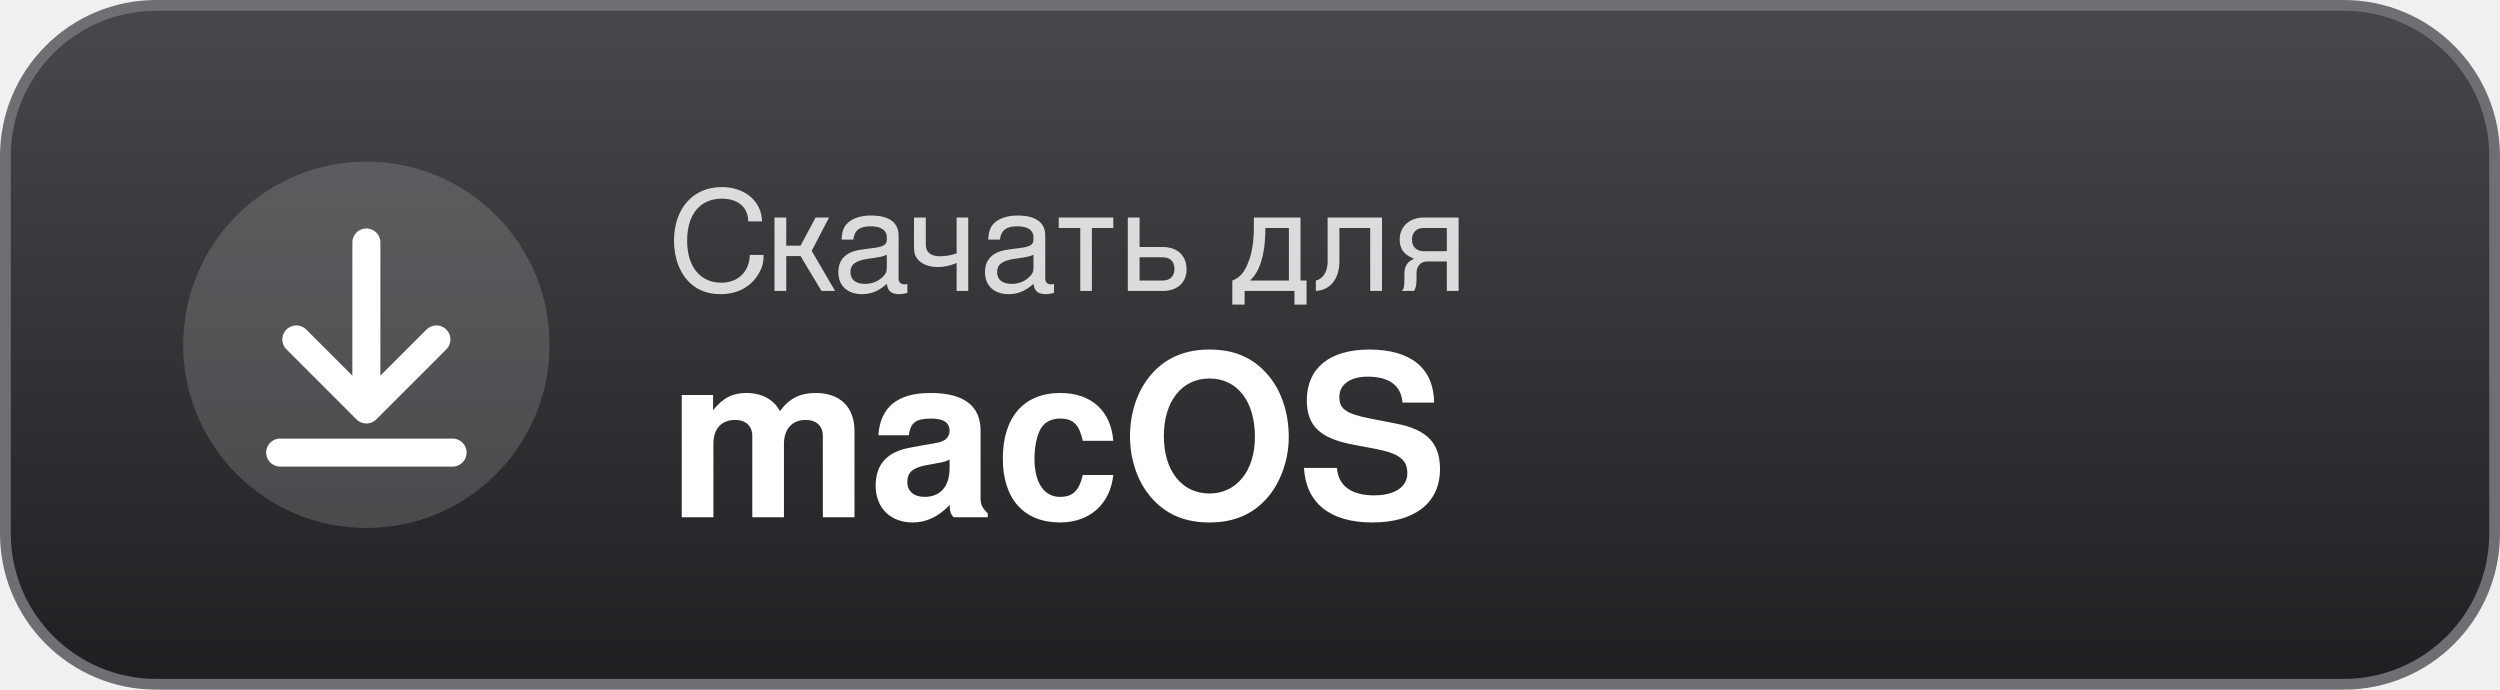
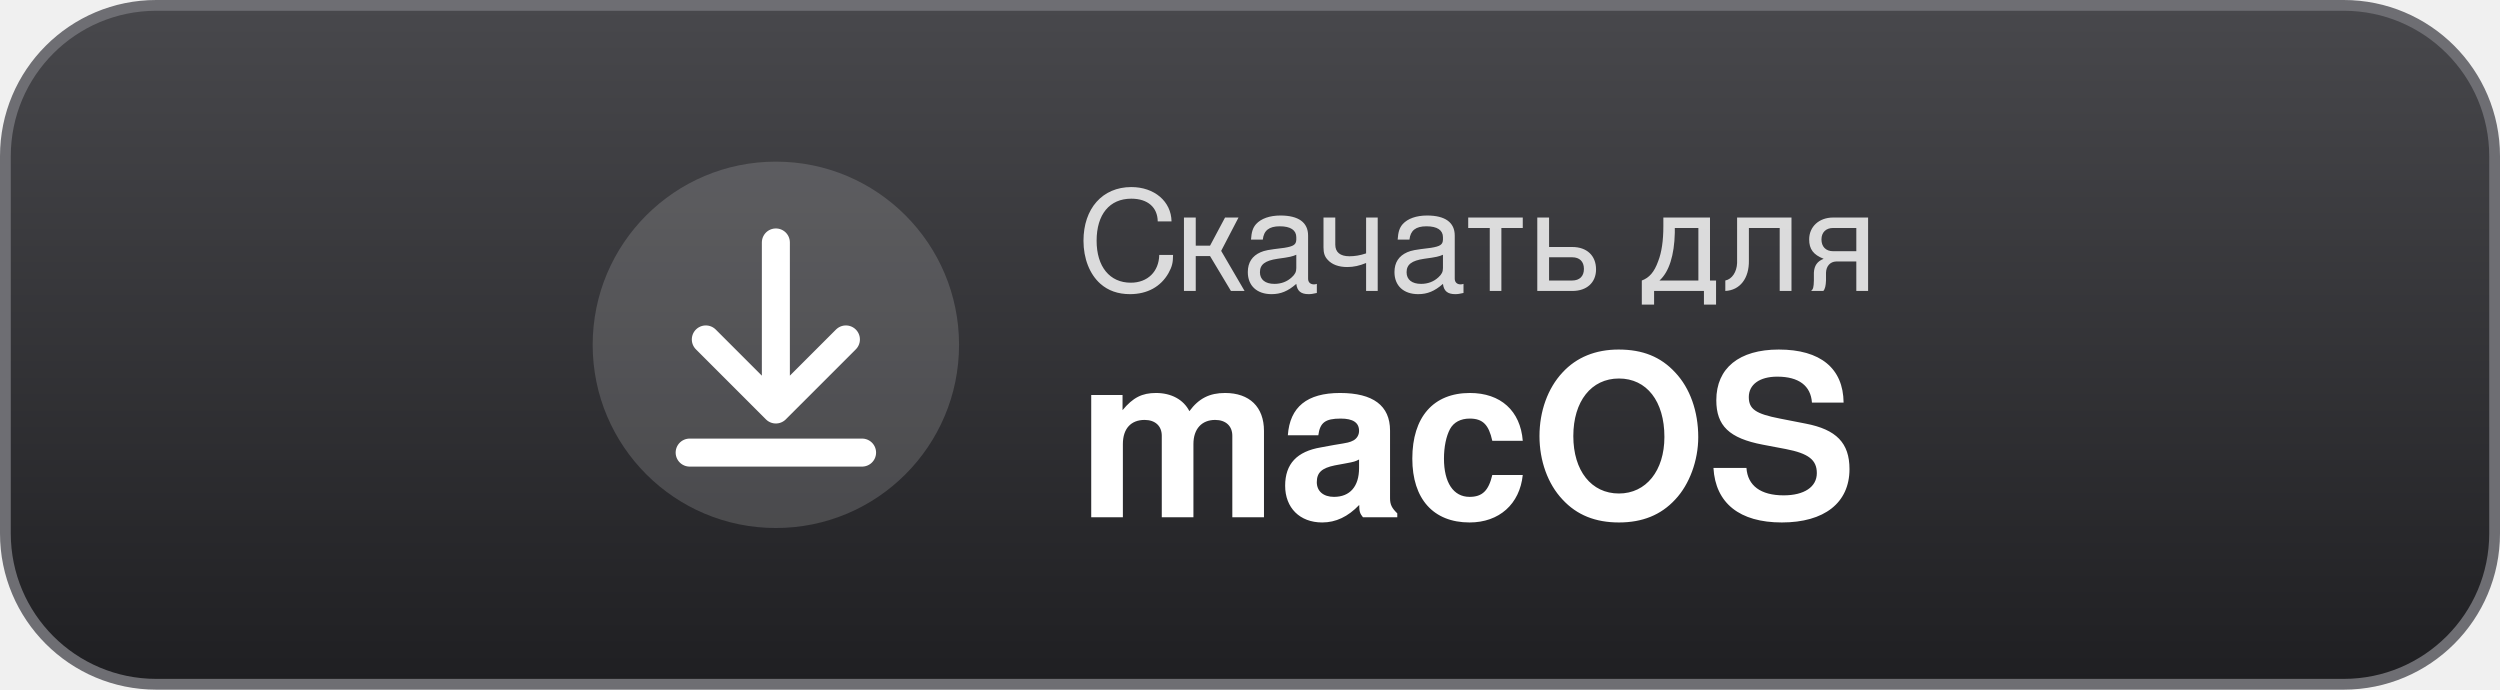
<svg xmlns="http://www.w3.org/2000/svg" width="232" height="64" viewBox="0 0 232 64" role="img" aria-label="Скачать BatteryTray для macOS">
  <defs>
    <linearGradient id="fill" x1="0" y1="0" x2="0" y2="1">
      <stop offset="0" stop-color="#48484C" />
      <stop offset="1" stop-color="#1F1F22" />
    </linearGradient>
  </defs>
  <rect x="0.5" y="0.5" width="231" height="63" rx="14" fill="url(#fill)" stroke="#6E6E73" />
-   <circle cx="34" cy="32" r="17" fill="#FFFFFF" fill-opacity="0.16" />
-   <path d="M34 22.5v15M27.5 31.5l6.5 6.5 6.5-6.5M26 42h16" fill="none" stroke="#FFFFFF" stroke-width="2.6" stroke-linecap="round" stroke-linejoin="round" />
-   <text x="62" y="27" fill="#FFFFFF" fill-opacity="0.82" font-family="-apple-system,BlinkMacSystemFont,'Segoe UI','PingFang SC','Microsoft YaHei',Helvetica,Arial,sans-serif" font-size="13">Скачать для</text>
-   <text x="62" y="48" fill="#FFFFFF" font-family="-apple-system,BlinkMacSystemFont,'Segoe UI','PingFang SC','Microsoft YaHei',Helvetica,Arial,sans-serif" font-size="21" font-weight="600">macOS</text>
+   <g transform="translate(38 0)">
+     <circle cx="34" cy="32" r="17" fill="#FFFFFF" fill-opacity="0.16" />
+     <path d="M34 22.5v15M27.5 31.5l6.5 6.5 6.5-6.5M26 42h16" fill="none" stroke="#FFFFFF" stroke-width="2.6" stroke-linecap="round" stroke-linejoin="round" />
+   </g>
+   <text x="100" y="27" fill="#FFFFFF" fill-opacity="0.82" font-family="-apple-system,BlinkMacSystemFont,'Segoe UI','PingFang SC','Microsoft YaHei',Helvetica,Arial,sans-serif" font-size="13">Скачать для</text>
+   <text x="100" y="48" fill="#FFFFFF" font-family="-apple-system,BlinkMacSystemFont,'Segoe UI','PingFang SC','Microsoft YaHei',Helvetica,Arial,sans-serif" font-size="21" font-weight="600">macOS</text>
</svg>
